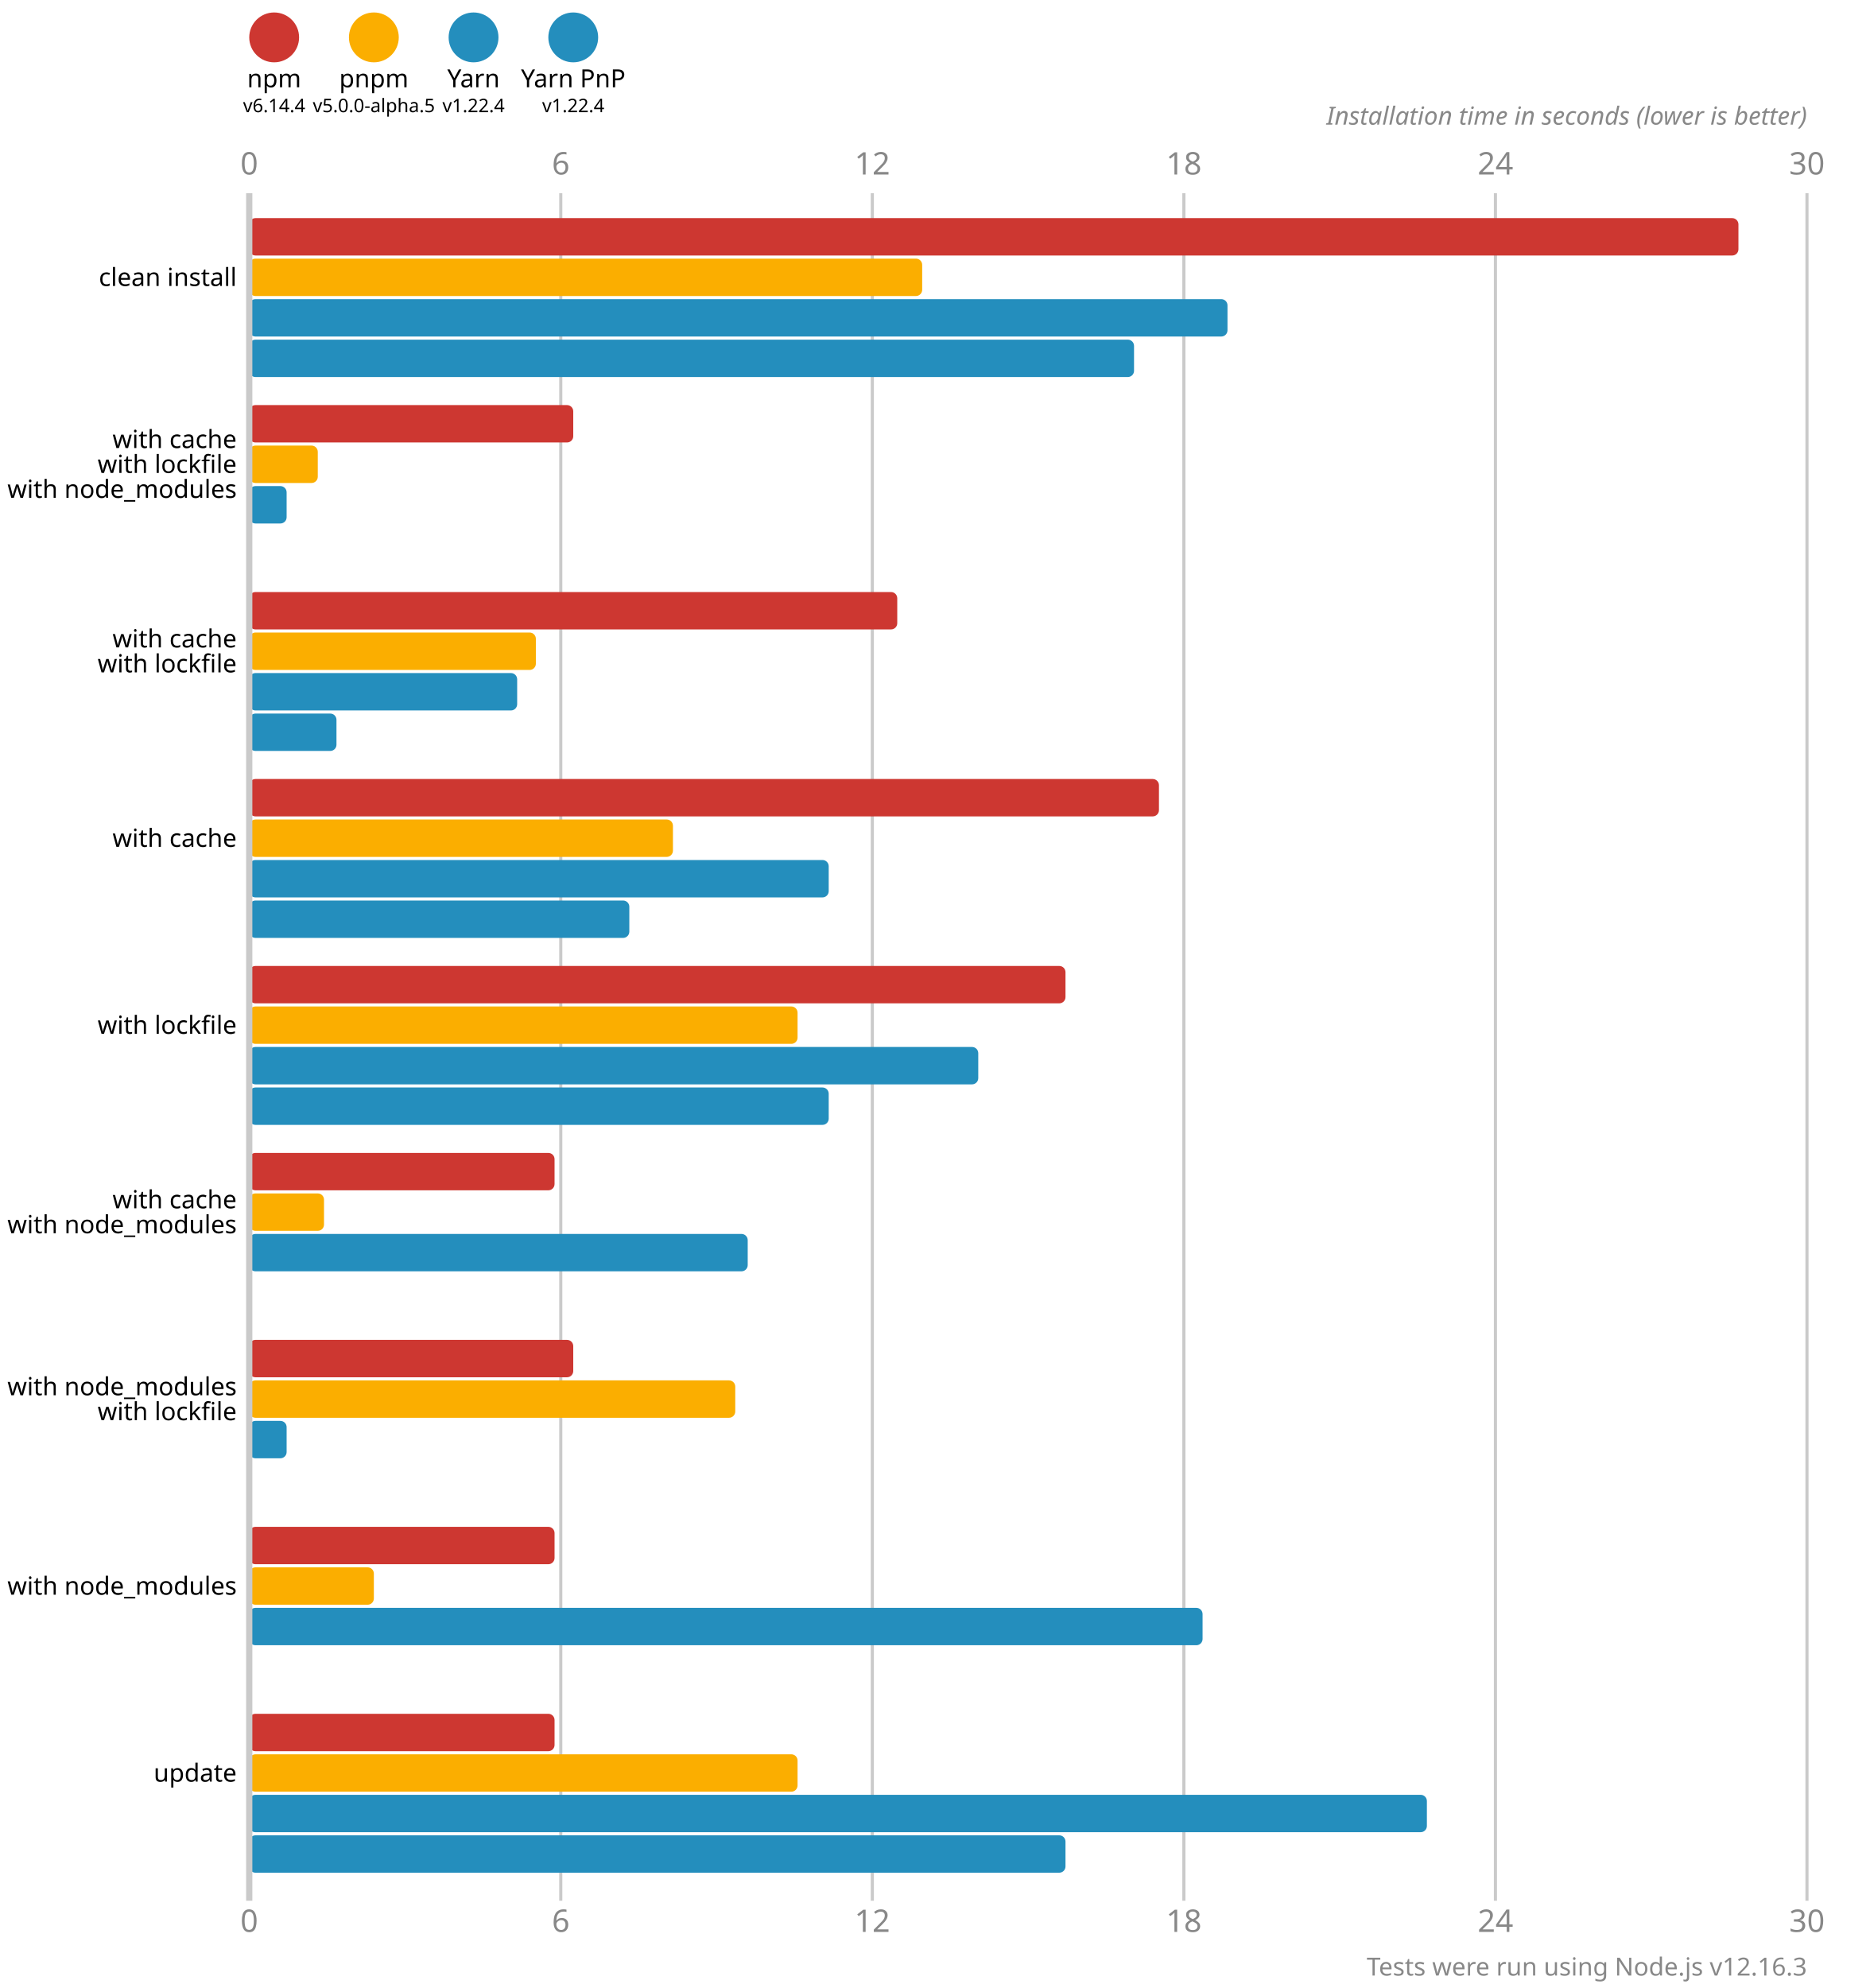
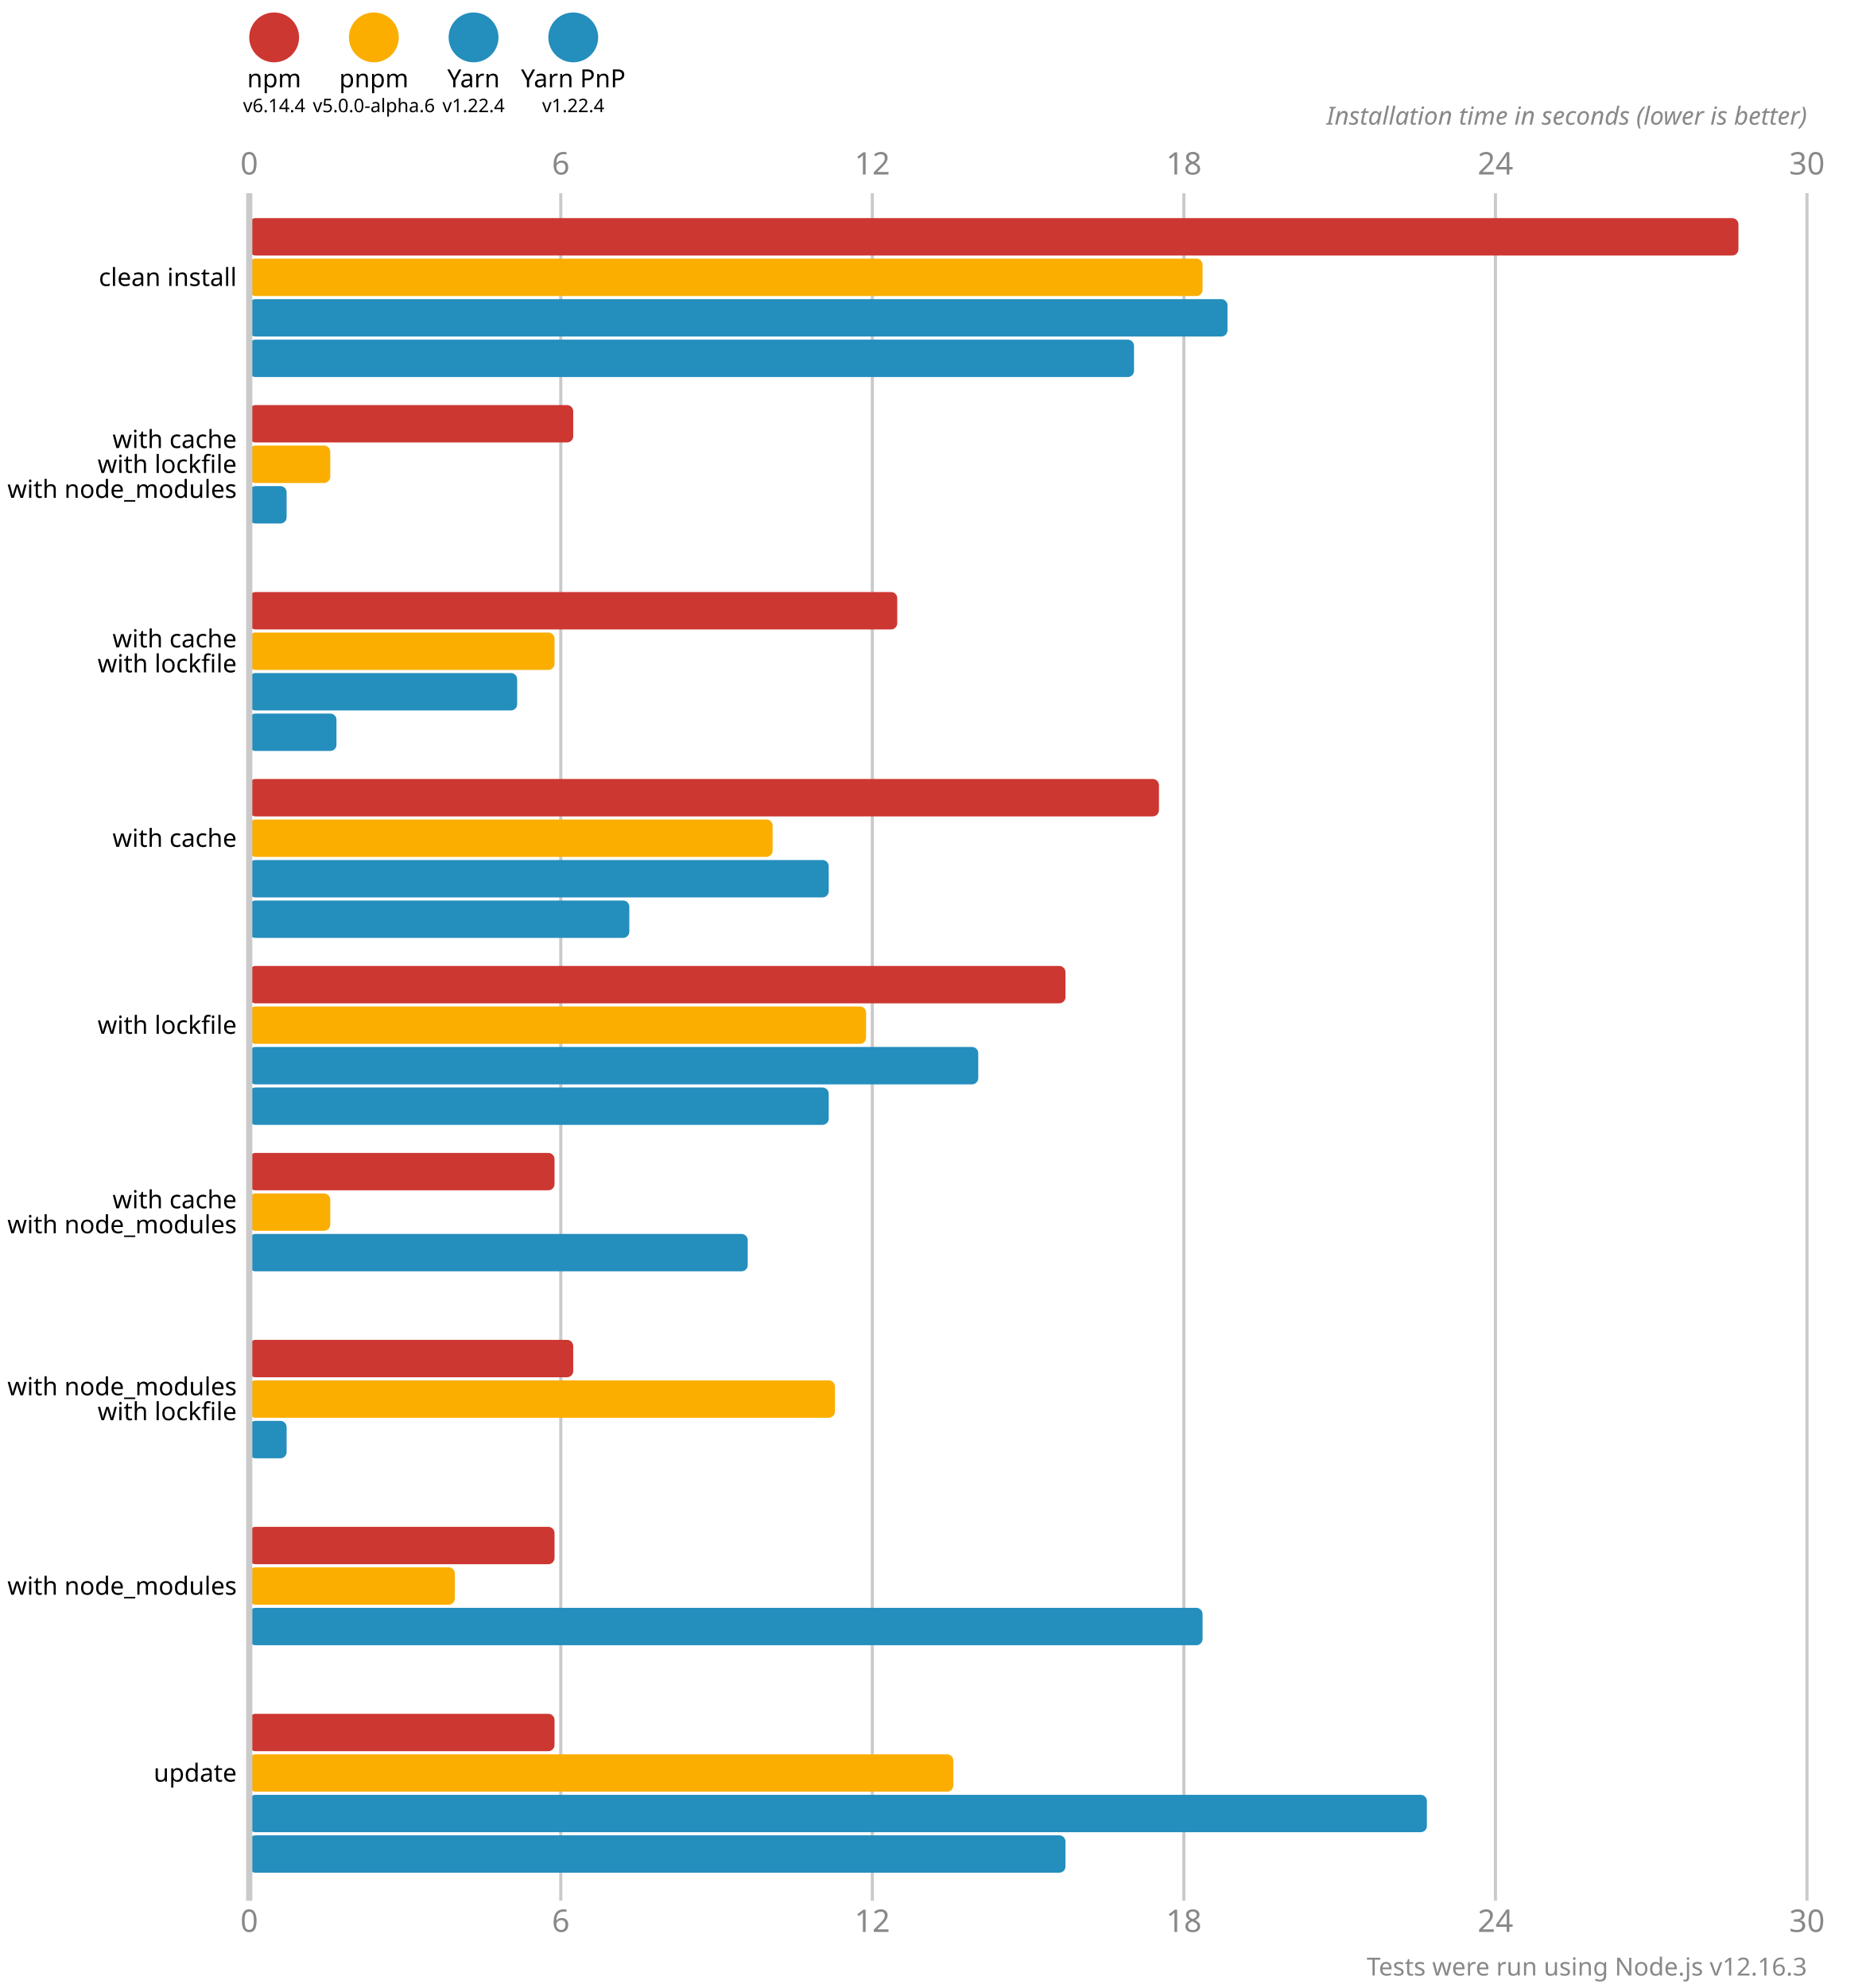
<svg xmlns="http://www.w3.org/2000/svg" version="1.1" viewBox="0 0 300 319">
  <style>
    .font { font-family: sans-serif; }
    .s3 { font-size: 3px; }
    .s4 { font-size: 4px; }
    .s5 { font-size: 5px; }
    .line { stroke: #cacaca; }
    .width { stroke-width: 0.5; }
    .text { fill: #888; }
  </style>
  <circle cx="44" cy="6" r="4" fill="#cd3731" />
  <text x="44" y="14" class="font s4" text-anchor="middle">npm</text>
  <text x="44" y="18" class="font s3" text-anchor="middle">v6.14.4</text>
  <circle cx="60" cy="6" r="4" fill="#fbae00" />
  <text x="60" y="14" class="font s4" text-anchor="middle">pnpm</text>
-   <text x="60" y="18" class="font s3" text-anchor="middle">v5.0.0-alpha.5</text>
+   <text x="60" y="18" class="font s3" text-anchor="middle">v5.0.0-alpha.6</text>
  <circle cx="76" cy="6" r="4" fill="#248ebd" />
  <text x="76" y="14" class="font s4" text-anchor="middle">Yarn</text>
  <text x="76" y="18" class="font s3" text-anchor="middle">v1.22.4</text>
  <circle cx="92" cy="6" r="4" fill="#248ebd" />
  <text x="92" y="14" class="font s4" text-anchor="middle">Yarn PnP</text>
  <text x="92" y="18" class="font s3" text-anchor="middle">v1.22.4</text>
  <text x="40" y="28" class="font s5 text" text-anchor="middle">0</text>
  <text x="40" y="310" class="font s5 text" text-anchor="middle">0</text>
  <line x1="90" y1="31" x2="90" y2="305" class="line width" />
  <text x="90" y="28" class="font s5 text" text-anchor="middle">6</text>
  <text x="90" y="310" class="font s5 text" text-anchor="middle">6</text>
  <line x1="140" y1="31" x2="140" y2="305" class="line width" />
  <text x="140" y="28" class="font s5 text" text-anchor="middle">12</text>
  <text x="140" y="310" class="font s5 text" text-anchor="middle">12</text>
  <line x1="190" y1="31" x2="190" y2="305" class="line width" />
  <text x="190" y="28" class="font s5 text" text-anchor="middle">18</text>
  <text x="190" y="310" class="font s5 text" text-anchor="middle">18</text>
  <line x1="240" y1="31" x2="240" y2="305" class="line width" />
  <text x="240" y="28" class="font s5 text" text-anchor="middle">24</text>
  <text x="240" y="310" class="font s5 text" text-anchor="middle">24</text>
  <line x1="290" y1="31" x2="290" y2="305" class="line width" />
  <text x="290" y="28" class="font s5 text" text-anchor="middle">30</text>
  <text x="290" y="310" class="font s5 text" text-anchor="middle">30</text>
  <text x="290" y="20" class="font s4 text" font-style="italic" text-anchor="end">Installation time in seconds (lower is better)</text>
  <rect x="40" y="35" width="239" height="6" fill="#cd3731" rx="1" ry="1" />
-   <rect x="40" y="41.5" width="108" height="6" fill="#fbae00" rx="1" ry="1" />
+   <rect x="40" y="41.5" width="153" height="6" fill="#fbae00" rx="1" ry="1" />
  <rect x="40" y="48" width="157" height="6" fill="#248ebd" rx="1" ry="1" />
  <rect x="40" y="54.5" width="142" height="6" fill="#248ebd" rx="1" ry="1" />
  <rect x="40" y="65" width="52" height="6" fill="#cd3731" rx="1" ry="1" />
-   <rect x="40" y="71.5" width="11" height="6" fill="#fbae00" rx="1" ry="1" />
+   <rect x="40" y="71.5" width="13" height="6" fill="#fbae00" rx="1" ry="1" />
  <rect x="40" y="78" width="6" height="6" fill="#248ebd" rx="1" ry="1" />
  <rect x="40" y="84.5" width="0" height="6" fill="#248ebd" rx="1" ry="1" />
  <rect x="40" y="95" width="104" height="6" fill="#cd3731" rx="1" ry="1" />
-   <rect x="40" y="101.5" width="46" height="6" fill="#fbae00" rx="1" ry="1" />
+   <rect x="40" y="101.5" width="49" height="6" fill="#fbae00" rx="1" ry="1" />
  <rect x="40" y="108" width="43" height="6" fill="#248ebd" rx="1" ry="1" />
  <rect x="40" y="114.5" width="14" height="6" fill="#248ebd" rx="1" ry="1" />
  <rect x="40" y="125" width="146" height="6" fill="#cd3731" rx="1" ry="1" />
-   <rect x="40" y="131.5" width="68" height="6" fill="#fbae00" rx="1" ry="1" />
+   <rect x="40" y="131.5" width="84" height="6" fill="#fbae00" rx="1" ry="1" />
  <rect x="40" y="138" width="93" height="6" fill="#248ebd" rx="1" ry="1" />
  <rect x="40" y="144.5" width="61" height="6" fill="#248ebd" rx="1" ry="1" />
  <rect x="40" y="155" width="131" height="6" fill="#cd3731" rx="1" ry="1" />
-   <rect x="40" y="161.5" width="88" height="6" fill="#fbae00" rx="1" ry="1" />
+   <rect x="40" y="161.5" width="99" height="6" fill="#fbae00" rx="1" ry="1" />
  <rect x="40" y="168" width="117" height="6" fill="#248ebd" rx="1" ry="1" />
  <rect x="40" y="174.5" width="93" height="6" fill="#248ebd" rx="1" ry="1" />
  <rect x="40" y="185" width="49" height="6" fill="#cd3731" rx="1" ry="1" />
-   <rect x="40" y="191.5" width="12" height="6" fill="#fbae00" rx="1" ry="1" />
+   <rect x="40" y="191.5" width="13" height="6" fill="#fbae00" rx="1" ry="1" />
  <rect x="40" y="198" width="80" height="6" fill="#248ebd" rx="1" ry="1" />
  <rect x="40" y="204.5" width="0" height="6" fill="#248ebd" rx="1" ry="1" />
  <rect x="40" y="215" width="52" height="6" fill="#cd3731" rx="1" ry="1" />
-   <rect x="40" y="221.5" width="78" height="6" fill="#fbae00" rx="1" ry="1" />
+   <rect x="40" y="221.5" width="94" height="6" fill="#fbae00" rx="1" ry="1" />
  <rect x="40" y="228" width="6" height="6" fill="#248ebd" rx="1" ry="1" />
  <rect x="40" y="234.5" width="0" height="6" fill="#248ebd" rx="1" ry="1" />
  <rect x="40" y="245" width="49" height="6" fill="#cd3731" rx="1" ry="1" />
-   <rect x="40" y="251.5" width="20" height="6" fill="#fbae00" rx="1" ry="1" />
+   <rect x="40" y="251.5" width="33" height="6" fill="#fbae00" rx="1" ry="1" />
  <rect x="40" y="258" width="153" height="6" fill="#248ebd" rx="1" ry="1" />
  <rect x="40" y="264.5" width="0" height="6" fill="#248ebd" rx="1" ry="1" />
  <rect x="40" y="275" width="49" height="6" fill="#cd3731" rx="1" ry="1" />
-   <rect x="40" y="281.5" width="88" height="6" fill="#fbae00" rx="1" ry="1" />
+   <rect x="40" y="281.5" width="113" height="6" fill="#fbae00" rx="1" ry="1" />
  <rect x="40" y="288" width="189" height="6" fill="#248ebd" rx="1" ry="1" />
  <rect x="40" y="294.5" width="131" height="6" fill="#248ebd" rx="1" ry="1" />
  <line x1="40" y1="31" x2="40" y2="305" class="line" />
  <text x="38" y="44.5" class="font s4" dominant-baseline="middle" text-anchor="end">clean install</text>
  <text x="38" y="70.5" class="font s4" dominant-baseline="middle" text-anchor="end">with cache</text>
  <text x="38" y="74.5" class="font s4" dominant-baseline="middle" text-anchor="end">with lockfile</text>
  <text x="38" y="78.5" class="font s4" dominant-baseline="middle" text-anchor="end">with node_modules</text>
  <text x="38" y="102.5" class="font s4" dominant-baseline="middle" text-anchor="end">with cache</text>
  <text x="38" y="106.5" class="font s4" dominant-baseline="middle" text-anchor="end">with lockfile</text>
  <text x="38" y="134.5" class="font s4" dominant-baseline="middle" text-anchor="end">with cache</text>
  <text x="38" y="164.5" class="font s4" dominant-baseline="middle" text-anchor="end">with lockfile</text>
  <text x="38" y="192.5" class="font s4" dominant-baseline="middle" text-anchor="end">with cache</text>
  <text x="38" y="196.5" class="font s4" dominant-baseline="middle" text-anchor="end">with node_modules</text>
  <text x="38" y="222.5" class="font s4" dominant-baseline="middle" text-anchor="end">with node_modules</text>
  <text x="38" y="226.5" class="font s4" dominant-baseline="middle" text-anchor="end">with lockfile</text>
  <text x="38" y="254.5" class="font s4" dominant-baseline="middle" text-anchor="end">with node_modules</text>
  <text x="38" y="284.5" class="font s4" dominant-baseline="middle" text-anchor="end">update</text>
  <text x="290" y="317" class="font s4 text" text-anchor="end">Tests were run using Node.js v12.16.3</text>
</svg>
